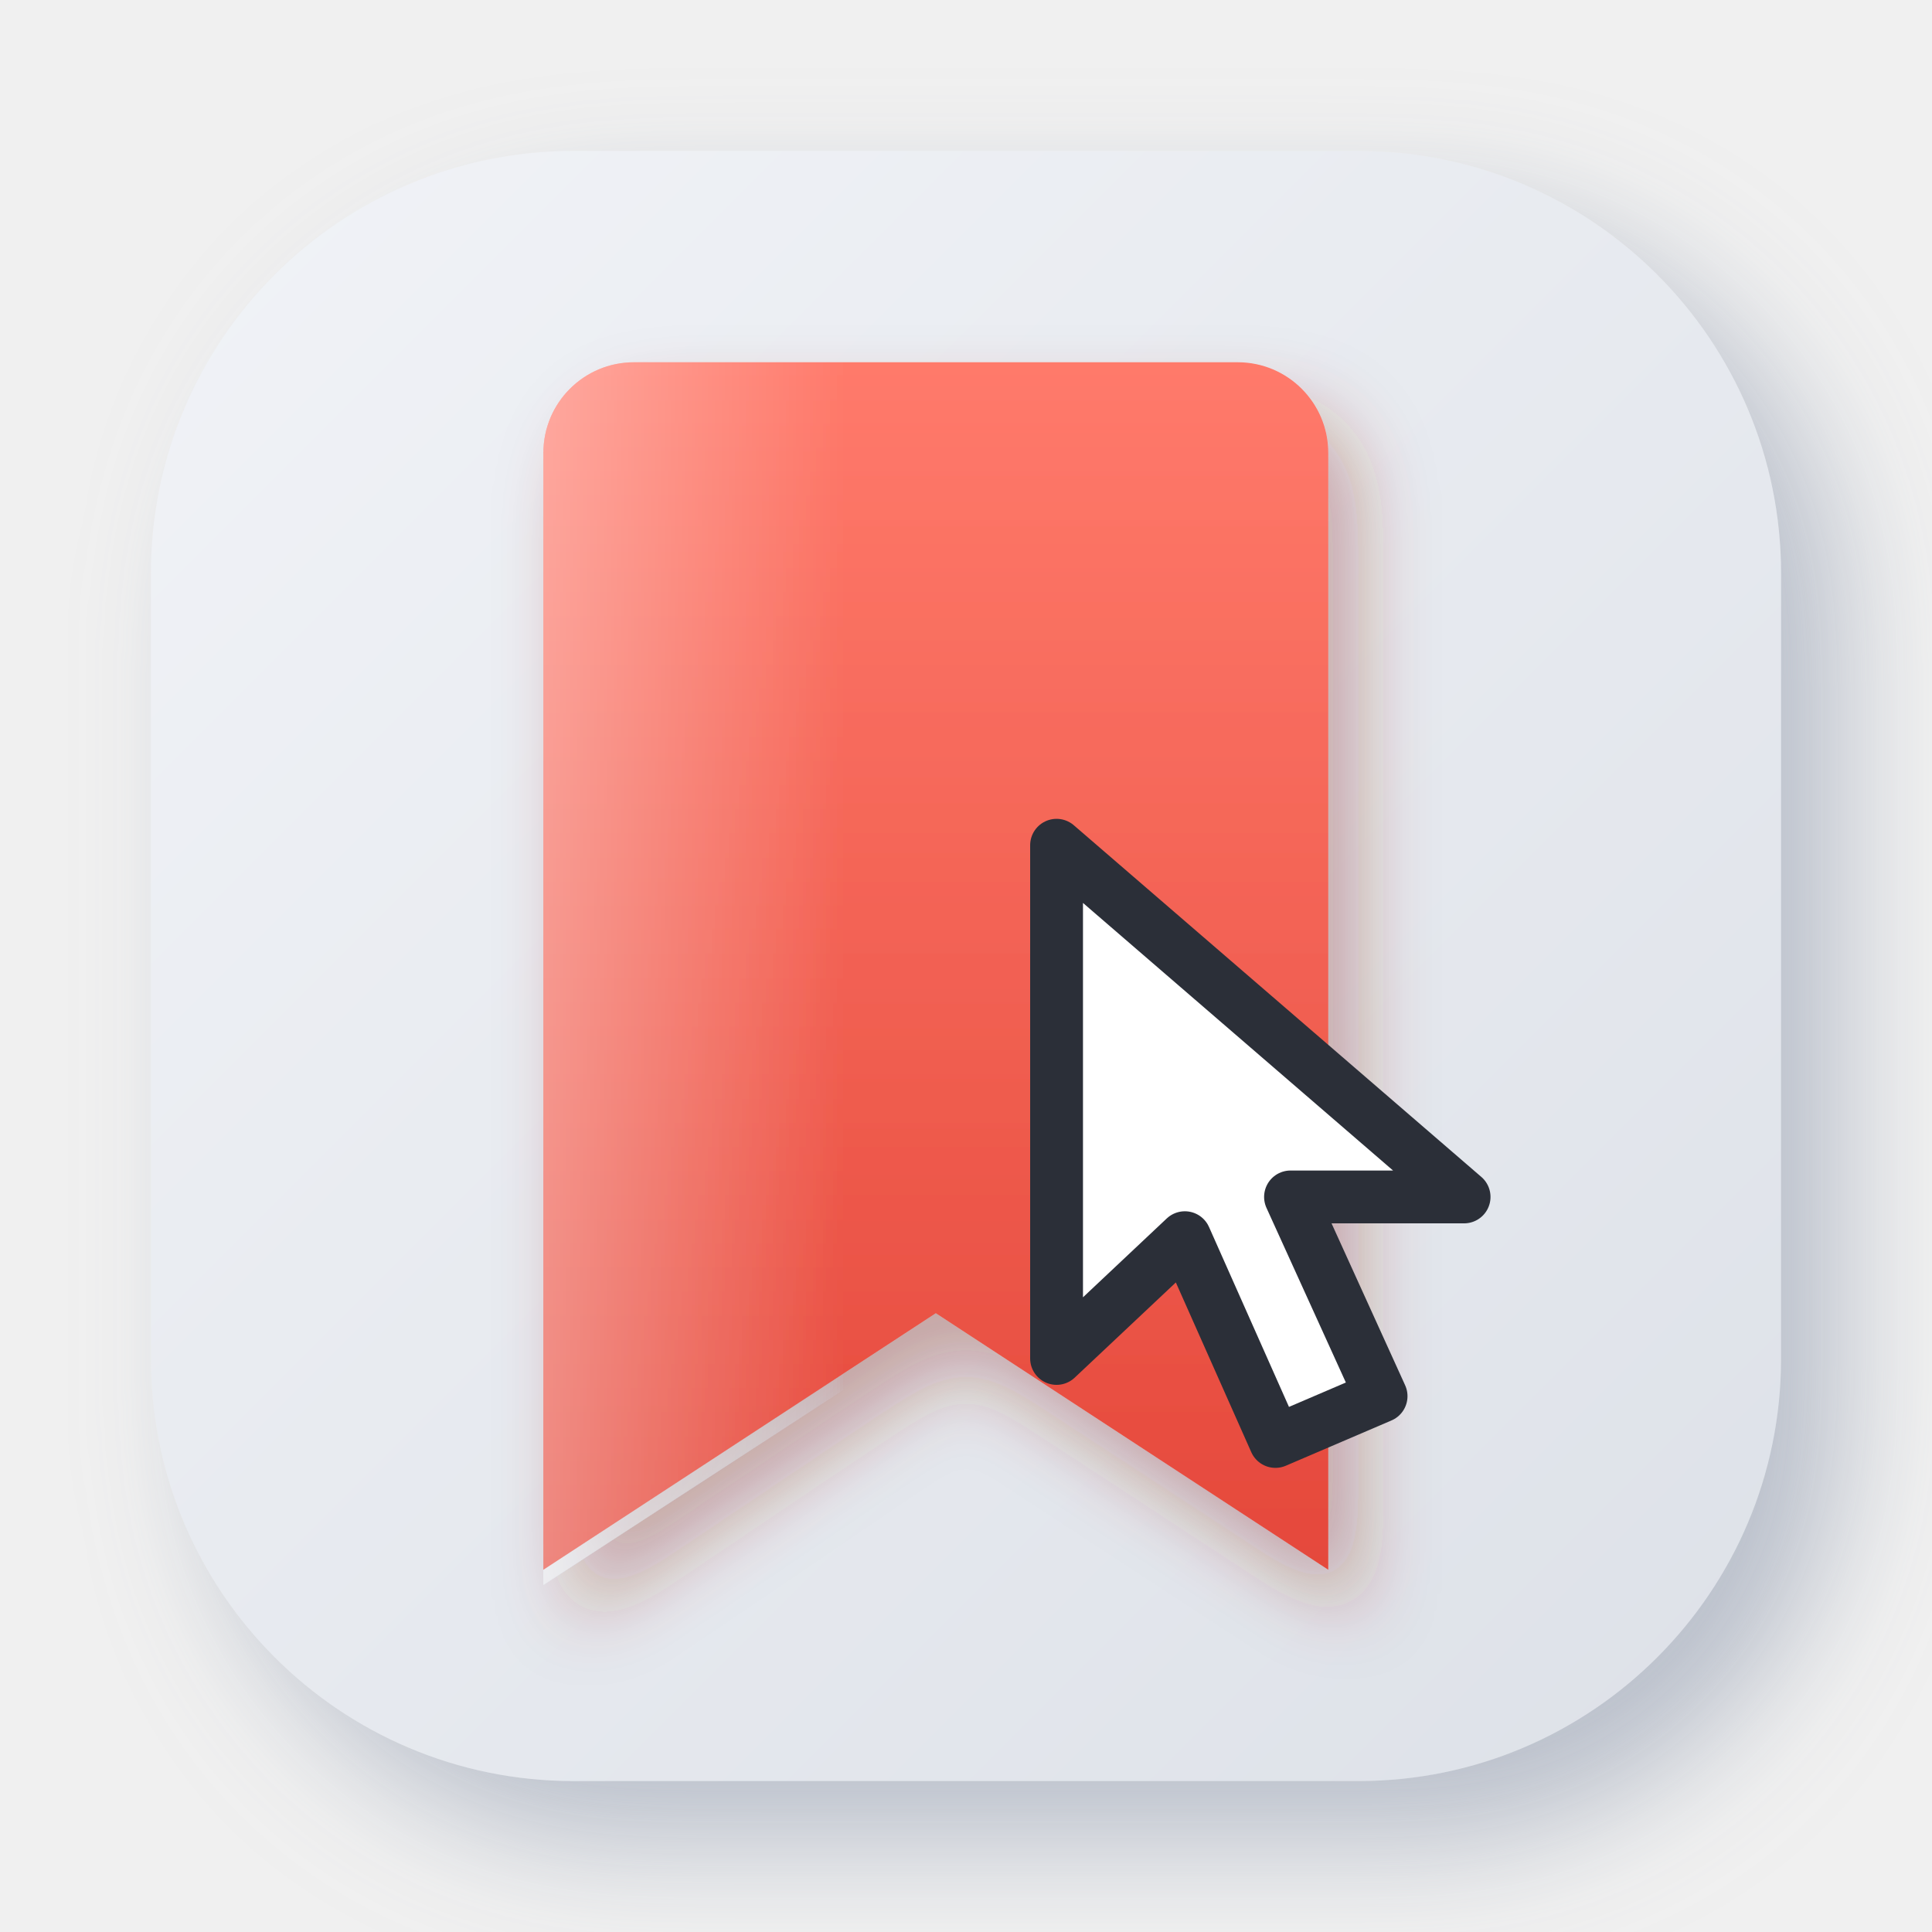
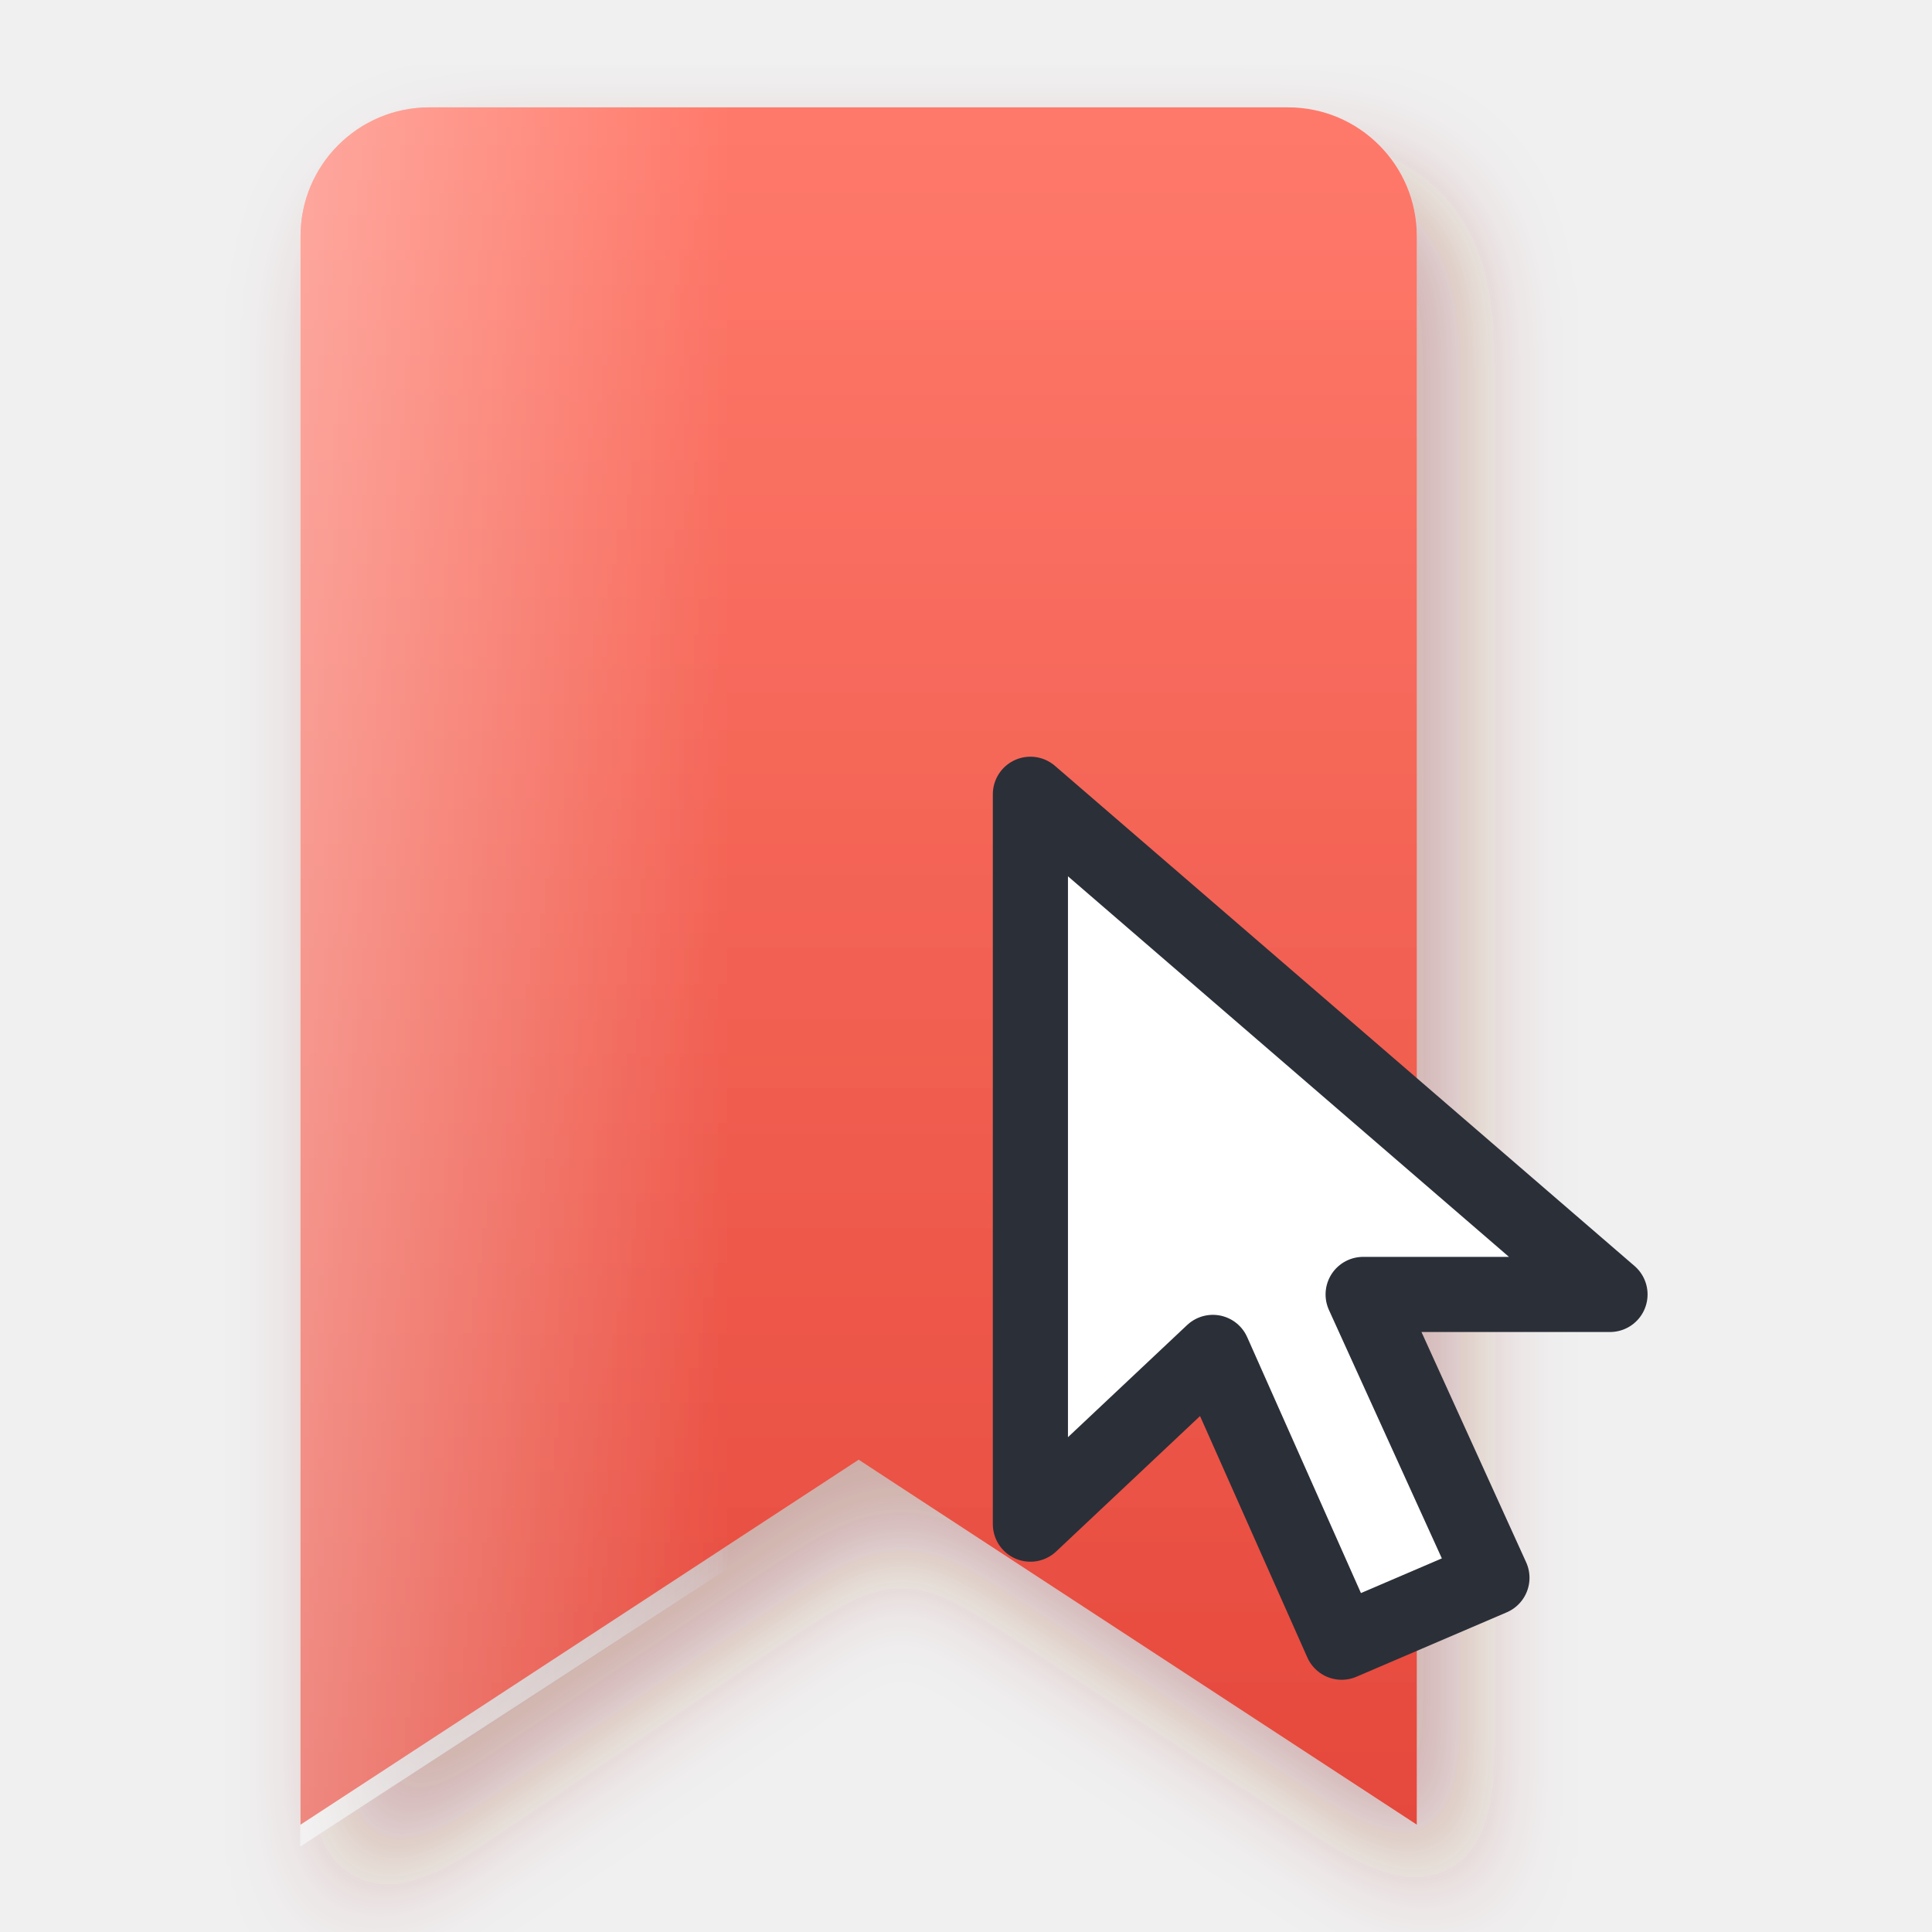
- <svg xmlns="http://www.w3.org/2000/svg" viewBox="0 0 128 128" role="img" aria-labelledby="t">
+ <svg xmlns="http://www.w3.org/2000/svg" viewBox="22 19 90 90" role="img" aria-labelledby="t">
  <defs>
-     <linearGradient id="tile" x1="0" y1="0" x2="1" y2="1">
-       <stop offset="0" stop-color="#f1f3f7" />
-       <stop offset="1" stop-color="#dde1e8" />
-     </linearGradient>
    <linearGradient id="ribbon" x1="0" y1="0" x2="0" y2="1">
      <stop offset="0" stop-color="#ff7a6b" />
      <stop offset="1" stop-color="#e5483b" />
    </linearGradient>
    <linearGradient id="fold" x1="0" y1="0" x2="1" y2="0">
      <stop offset="0" stop-color="#ffffff" stop-opacity=".35" />
      <stop offset="1" stop-color="#ffffff" stop-opacity="0" />
    </linearGradient>
-     <filter id="soft" x="-20%" y="-20%" width="140%" height="140%">
-       <feDropShadow dx="-2" dy="-2" stdDeviation="2.5" flood-color="#ffffff" flood-opacity=".6" />
-       <feDropShadow dx="4" dy="4" stdDeviation="4" flood-color="#a3acbb" flood-opacity=".7" />
-     </filter>
    <filter id="lift" x="-30%" y="-30%" width="160%" height="160%">
      <feDropShadow dx="2" dy="3" stdDeviation="2.5" flood-color="#8a2a22" flood-opacity=".35" />
    </filter>
  </defs>
-   <rect x="10" y="10" width="108" height="108" rx="28" fill="url(#tile)" filter="url(#soft)" />
  <g filter="url(#lift)">
    <path d="M42 24h40a6 6 0 0 1 6 6v74l-26-17-26 17V30a6 6 0 0 1 6-6z" fill="url(#ribbon)" />
    <path d="M42 24h14v68l-20 13V30a6 6 0 0 1 6-6z" fill="url(#fold)" />
  </g>
  <path d="M70 56v34l8.5-8 6 13.5 7-3-6-13.2H97z" fill="#ffffff" stroke="#2b2f38" stroke-width="3.5" stroke-linejoin="round" />
</svg>
